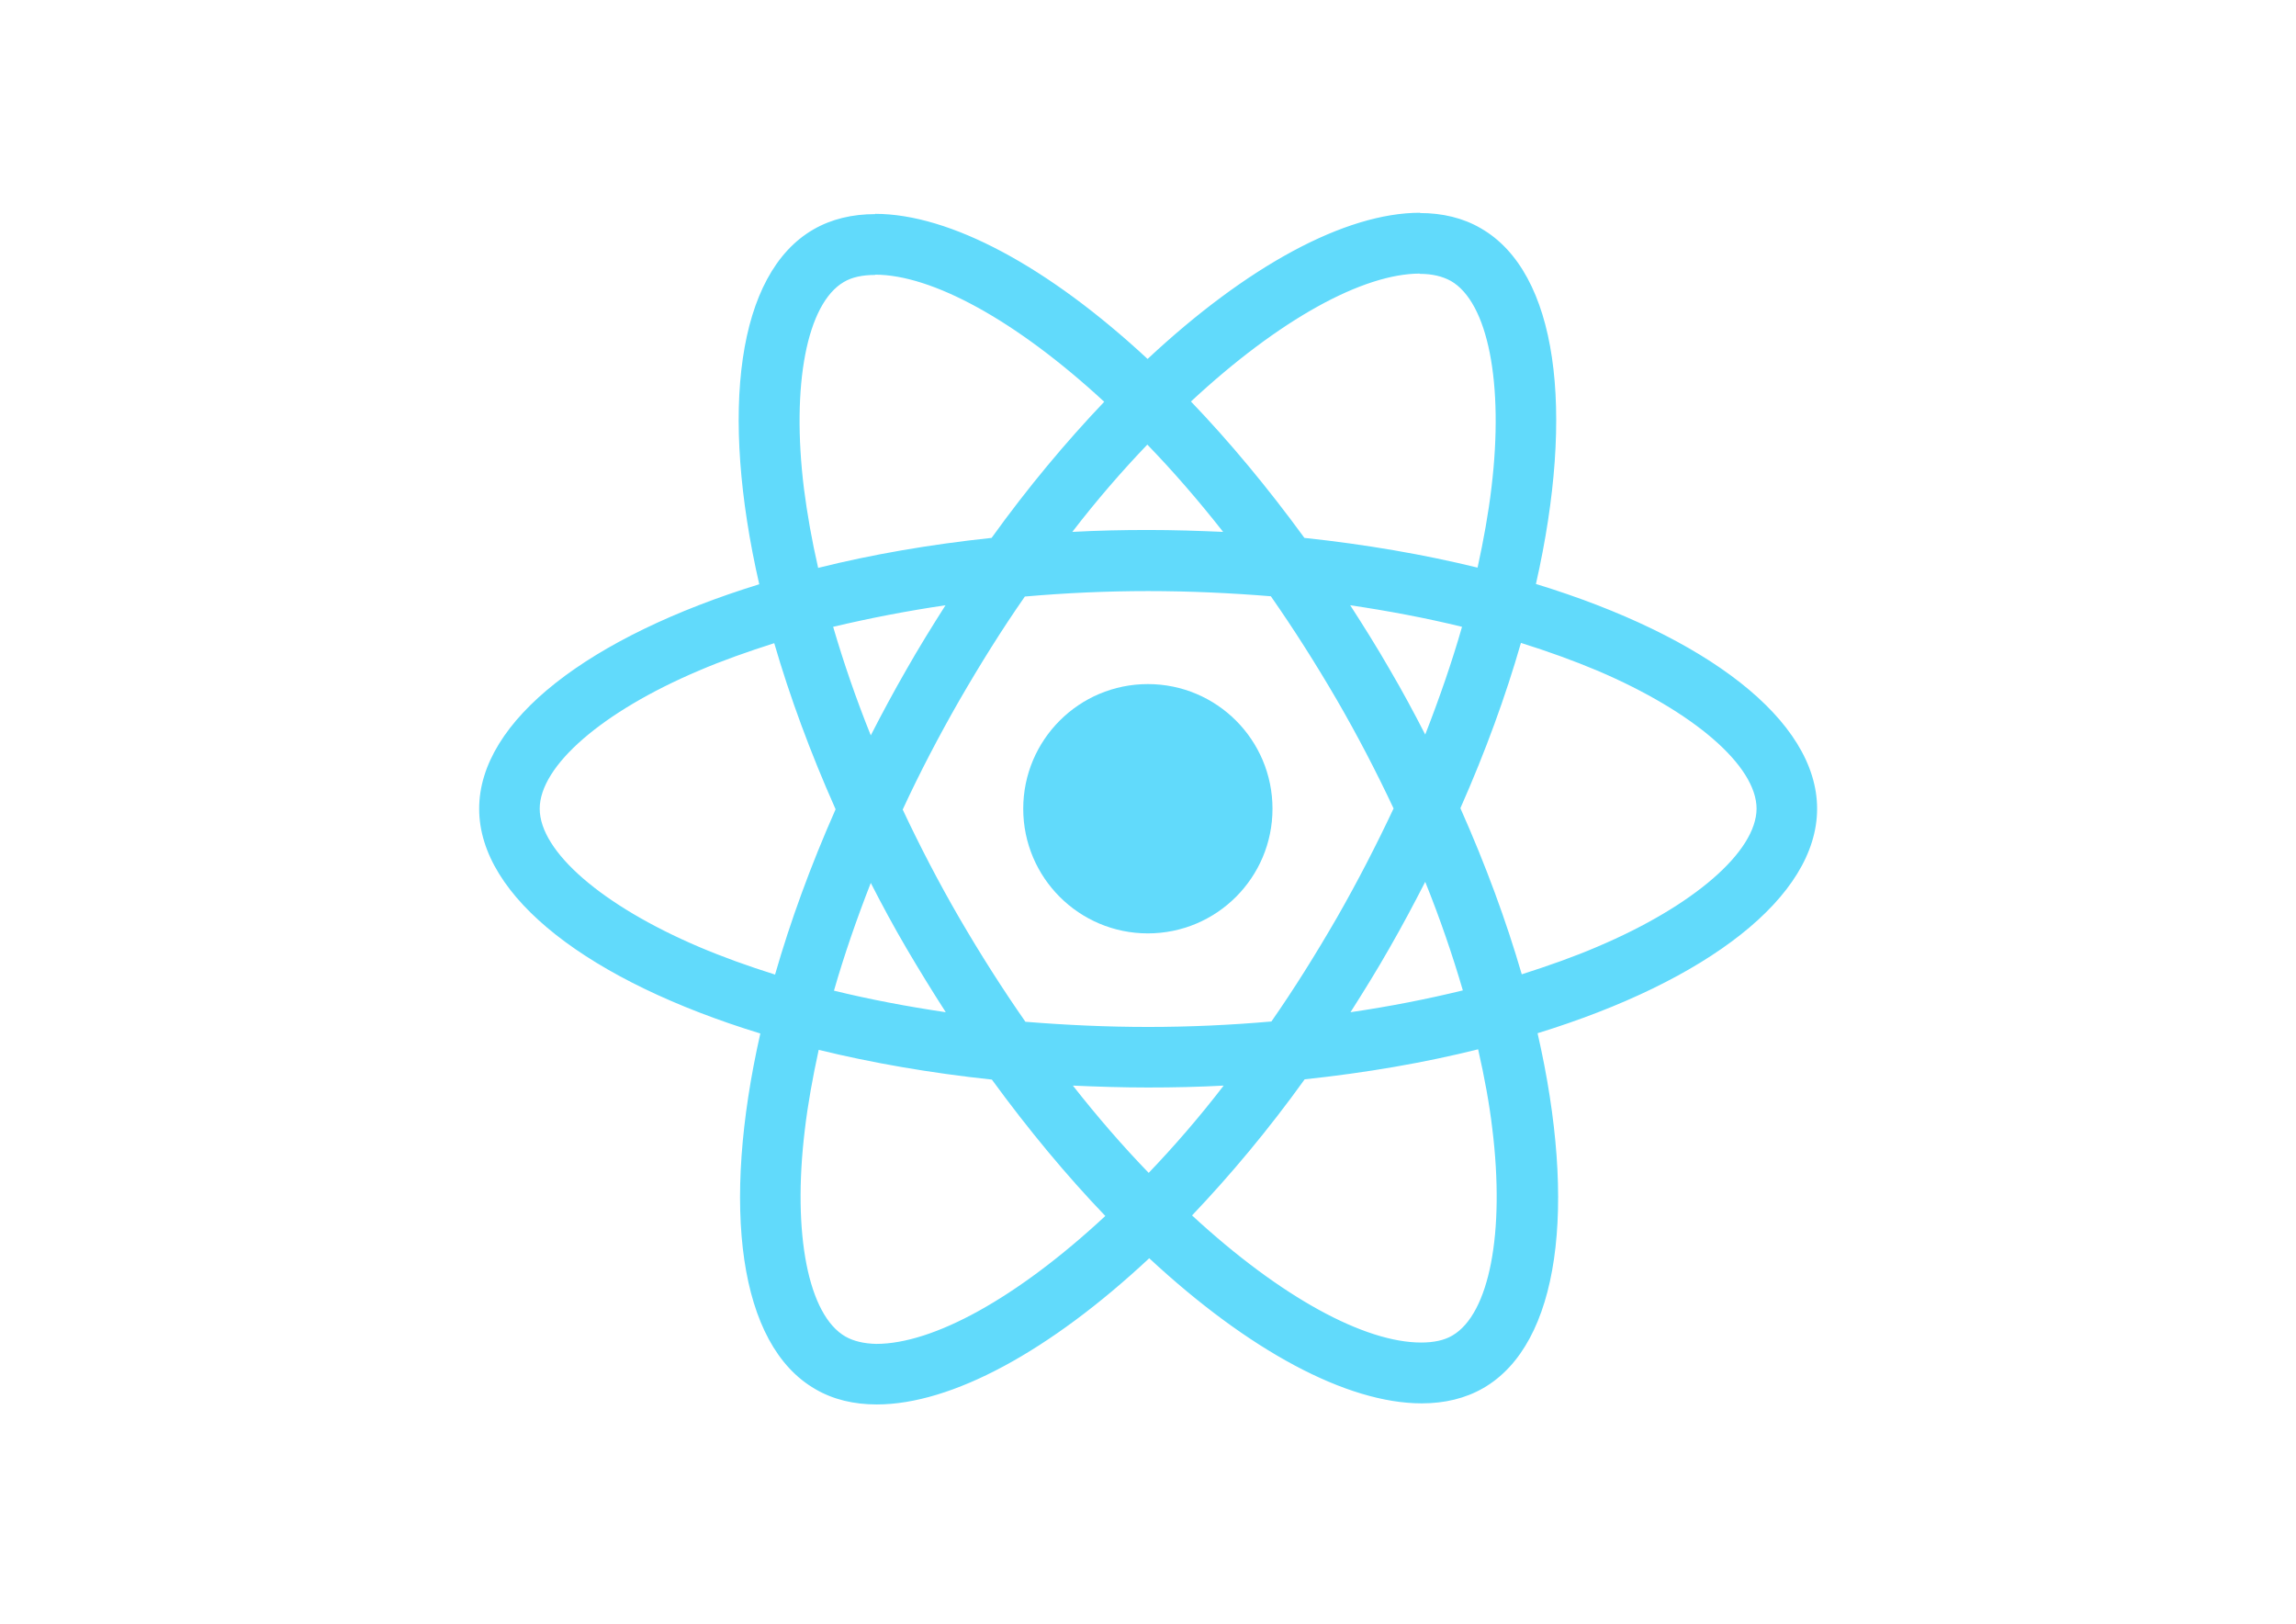
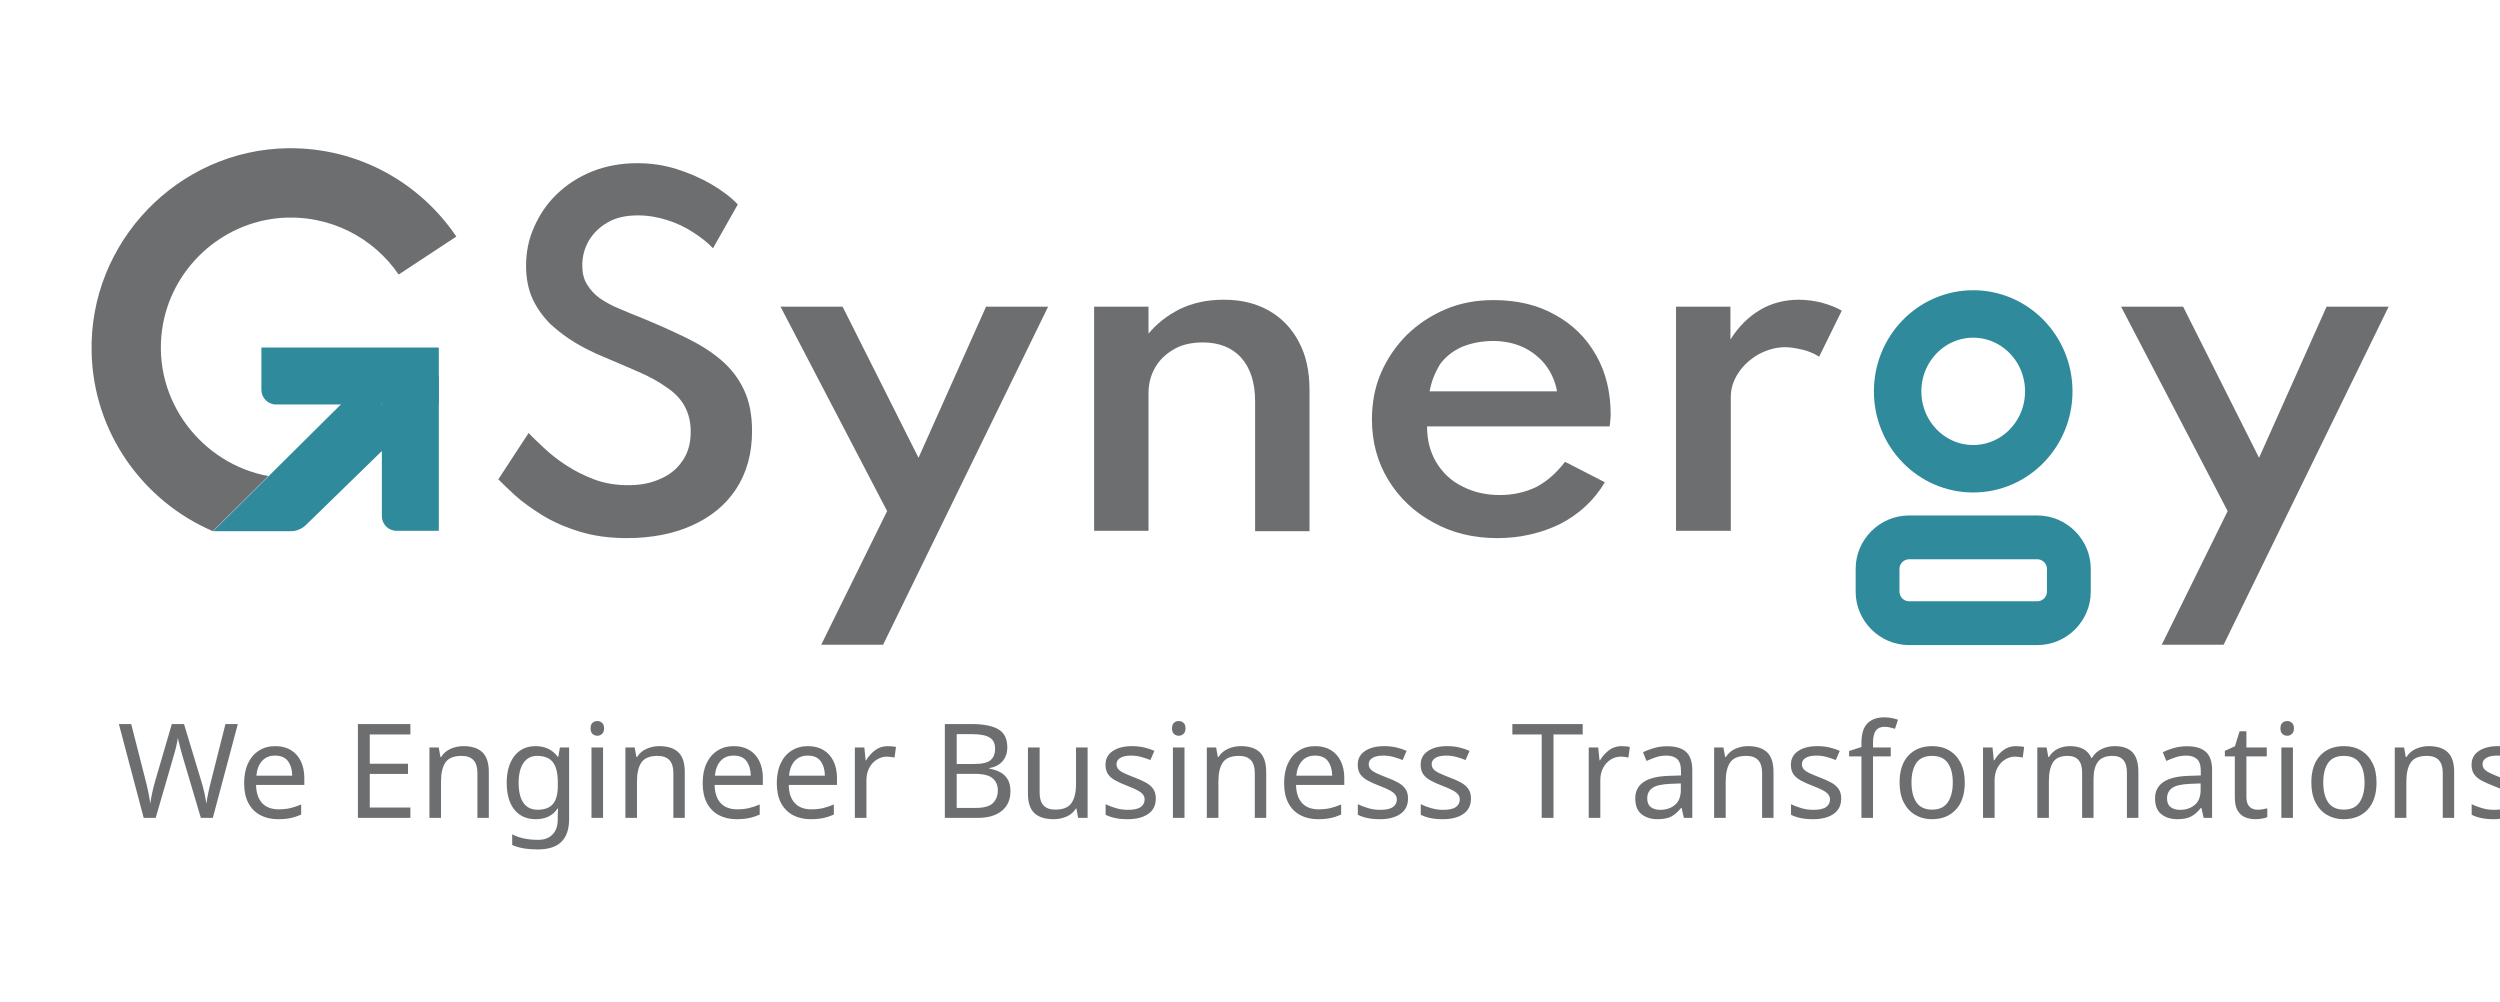
- <svg xmlns="http://www.w3.org/2000/svg" viewBox="0 0 841.9 595.3">
-   <g fill="#61DAFB">
-     <path d="M666.3 296.5c0-32.5-40.7-63.3-103.1-82.4 14.4-63.6 8-114.2-20.2-130.4-6.5-3.8-14.1-5.6-22.4-5.6v22.3c4.6 0 8.3.9 11.4 2.6 13.6 7.8 19.5 37.5 14.9 75.7-1.1 9.4-2.9 19.3-5.1 29.4-19.6-4.8-41-8.5-63.5-10.9-13.5-18.5-27.5-35.3-41.6-50 32.6-30.3 63.2-46.9 84-46.9V78c-27.5 0-63.5 19.6-99.9 53.6-36.4-33.8-72.4-53.2-99.9-53.2v22.3c20.7 0 51.4 16.5 84 46.6-14 14.7-28 31.4-41.3 49.9-22.6 2.4-44 6.1-63.6 11-2.3-10-4-19.7-5.2-29-4.7-38.2 1.1-67.9 14.6-75.8 3-1.8 6.9-2.6 11.5-2.6V78.5c-8.4 0-16 1.8-22.6 5.6-28.1 16.2-34.4 66.7-19.9 130.1-62.2 19.2-102.7 49.9-102.7 82.3 0 32.5 40.7 63.3 103.1 82.4-14.4 63.6-8 114.2 20.2 130.4 6.5 3.8 14.1 5.6 22.5 5.6 27.5 0 63.5-19.6 99.9-53.6 36.4 33.8 72.4 53.2 99.9 53.2 8.4 0 16-1.8 22.6-5.6 28.1-16.2 34.4-66.7 19.9-130.1 62-19.1 102.5-49.9 102.5-82.3zm-130.2-66.7c-3.7 12.9-8.3 26.2-13.5 39.5-4.1-8-8.4-16-13.1-24-4.6-8-9.5-15.8-14.4-23.4 14.2 2.1 27.9 4.7 41 7.9zm-45.8 106.5c-7.8 13.5-15.8 26.3-24.1 38.2-14.9 1.3-30 2-45.2 2-15.1 0-30.2-.7-45-1.9-8.3-11.9-16.4-24.6-24.2-38-7.6-13.1-14.5-26.4-20.8-39.8 6.2-13.4 13.2-26.8 20.7-39.9 7.8-13.5 15.8-26.3 24.1-38.2 14.9-1.3 30-2 45.2-2 15.1 0 30.2.7 45 1.9 8.3 11.9 16.4 24.6 24.2 38 7.6 13.1 14.5 26.4 20.8 39.8-6.3 13.4-13.2 26.8-20.7 39.9zm32.3-13c5.4 13.4 10 26.8 13.8 39.8-13.1 3.2-26.9 5.9-41.2 8 4.9-7.7 9.8-15.6 14.4-23.7 4.6-8 8.9-16.1 13-24.1zM421.2 430c-9.3-9.6-18.6-20.3-27.8-32 9 .4 18.2.7 27.5.7 9.4 0 18.7-.2 27.8-.7-9 11.7-18.3 22.4-27.5 32zm-74.4-58.9c-14.2-2.1-27.9-4.7-41-7.9 3.7-12.9 8.3-26.2 13.5-39.5 4.1 8 8.4 16 13.1 24 4.7 8 9.5 15.8 14.4 23.4zM420.7 163c9.3 9.6 18.6 20.3 27.8 32-9-.4-18.2-.7-27.5-.7-9.4 0-18.7.2-27.8.7 9-11.7 18.3-22.4 27.5-32zm-74 58.9c-4.9 7.7-9.8 15.6-14.4 23.7-4.6 8-8.9 16-13 24-5.4-13.4-10-26.8-13.8-39.8 13.1-3.1 26.9-5.8 41.2-7.9zm-90.5 125.2c-35.4-15.1-58.3-34.9-58.3-50.6 0-15.7 22.9-35.6 58.3-50.6 8.6-3.7 18-7 27.7-10.1 5.7 19.6 13.2 40 22.5 60.9-9.2 20.8-16.6 41.1-22.2 60.6-9.9-3.1-19.3-6.5-28-10.2zM310 490c-13.6-7.8-19.5-37.5-14.9-75.7 1.1-9.4 2.9-19.3 5.1-29.4 19.6 4.8 41 8.5 63.5 10.9 13.5 18.5 27.5 35.3 41.6 50-32.6 30.3-63.2 46.9-84 46.9-4.5-.1-8.3-1-11.3-2.7zm237.2-76.2c4.7 38.2-1.1 67.9-14.6 75.8-3 1.8-6.9 2.6-11.5 2.6-20.7 0-51.4-16.5-84-46.6 14-14.7 28-31.4 41.3-49.9 22.6-2.4 44-6.1 63.6-11 2.3 10.1 4.1 19.8 5.2 29.1zm38.5-66.7c-8.6 3.7-18 7-27.7 10.1-5.7-19.6-13.2-40-22.5-60.9 9.2-20.8 16.6-41.1 22.2-60.6 9.9 3.1 19.3 6.5 28.1 10.2 35.4 15.1 58.3 34.9 58.3 50.6-.1 15.7-23 35.6-58.4 50.6zM320.8 78.4z" />
-     <circle cx="420.9" cy="296.5" r="45.7" />
-     <path d="M520.5 78.1z" />
+ <svg xmlns="http://www.w3.org/2000/svg" version="1.1" id="GSynergy_Logo" x="0px" y="0px" viewBox="0 0 684.8 274.3" style="enable-background:new 0 0 684.8 274.3;" xml:space="preserve">
+   <style type="text/css">
+ 	.st0{display:none;}
+ 	.st1{display:inline;fill:#6D6E70;}
+ 	.st2{display:none;fill:#6D6E70;}
+ 	.st3{font-family:'Avenir-Light';}
+ 	.st4{font-size:22.5px;}
+ 	.st5{fill:#6D6E70;}
+ 	.st6{fill:#2F8A9C;}
+ 	.st7{fill:none;stroke:#2F8A9C;stroke-width:13;stroke-miterlimit:10;}
+ 	.st8{font-size:36px;}
+ </style>
+   <g id="Synergy_font">
+     <g id="Synergy_font_00000099659795681640443090000006373611806586270098_" class="st0">
+       <path class="st1" d="M171.7,147.4c-4.8,0-9.1-0.6-13-1.8c-3.9-1.2-7.3-2.7-10.2-4.5c-2.9-1.8-5.4-3.6-7.4-5.4    c-2-1.8-3.5-3.3-4.6-4.4l8.3-12.7c1.1,1.2,2.5,2.5,4.2,4.1c1.7,1.6,3.7,3.2,6,4.7c2.3,1.5,4.8,2.8,7.7,3.9c2.9,1.1,6,1.6,9.4,1.6    c3.2,0,6.1-0.5,8.7-1.6c2.6-1.1,4.6-2.7,6.1-4.9c1.5-2.1,2.3-4.8,2.3-8c0-2.8-0.6-5.1-1.7-7.1c-1.1-2-2.8-3.7-4.9-5.1    c-2.1-1.5-4.6-2.9-7.6-4.2s-6.2-2.7-9.8-4.2c-2.6-1.1-5.1-2.3-7.6-3.8c-2.5-1.5-4.7-3.2-6.8-5.1c-2-2-3.7-4.3-4.9-6.9    c-1.2-2.6-1.8-5.7-1.8-9.1c0-3.7,0.7-7.3,2.2-10.6c1.5-3.4,3.5-6.4,6.2-9c2.7-2.6,5.9-4.7,9.6-6.2c3.7-1.5,7.9-2.3,12.4-2.3    c3.7,0,7.3,0.5,10.8,1.6c3.5,1.1,6.7,2.5,9.6,4.2c2.9,1.7,5.3,3.5,7.2,5.5l-6.8,12c-1.5-1.6-3.3-3-5.5-4.4c-2.1-1.4-4.5-2.5-7-3.3    c-2.5-0.8-5.2-1.3-8-1.3c-3.3,0-6.1,0.6-8.3,1.9c-2.3,1.3-4,3-5.2,5c-1.2,2.1-1.8,4.3-1.8,6.8c0,2,0.4,3.8,1.3,5.2    c0.9,1.5,2,2.7,3.5,3.8c1.5,1,3.2,2,5.2,2.8c2,0.9,4.1,1.7,6.3,2.6c4.4,1.8,8.4,3.6,12.1,5.4c3.7,1.8,6.9,3.8,9.6,6.1    c2.7,2.3,4.8,5,6.3,8.2c1.5,3.2,2.2,6.9,2.2,11.3c0,6.2-1.5,11.5-4.4,15.9c-2.9,4.4-7,7.7-12.2,10.1    C184.4,146.2,178.5,147.4,171.7,147.4z" />
+       <path class="st1" d="M225.6,176.7l18.1-36.7l-29.2-56h17l20.8,41.4L270.8,84h17l-45.2,92.6H225.6z" />
+       <path class="st1" d="M300.4,145.5V84h14.9v7.4c2.2-2.7,5-4.9,8.5-6.7c3.5-1.7,7.5-2.6,12.1-2.6c4.8,0,8.9,1,12.5,3    c3.5,2,6.3,4.9,8.2,8.6c2,3.7,2.9,8.1,2.9,13.1v38.7h-14.9v-35.6c0-5.1-1.3-9.1-3.8-11.9c-2.5-2.8-6.1-4.2-10.5-4.2    c-3.1,0-5.8,0.6-8,1.9c-2.2,1.3-3.9,2.9-5.1,5c-1.2,2.1-1.8,4.4-1.8,7v37.7H300.4z" />
+       <path class="st1" d="M410.9,147.4c-6.6,0-12.4-1.4-17.6-4.3c-5.2-2.8-9.3-6.7-12.3-11.6c-3-4.9-4.5-10.5-4.5-16.6    c0-4.6,0.8-8.9,2.5-12.8c1.7-3.9,4.1-7.4,7.1-10.4c3.1-3,6.6-5.3,10.6-7c4-1.7,8.4-2.5,13.1-2.5c6.4,0,12,1.3,16.8,4    c4.8,2.6,8.6,6.3,11.3,11.1c2.7,4.7,4,10.2,4,16.4c0,0.5-0.1,1-0.1,1.4c0,0.4-0.1,1-0.2,1.7h-50c0,3.7,0.8,6.9,2.5,9.8    c1.7,2.8,4,5,7.1,6.6c3,1.6,6.5,2.4,10.4,2.4c3.7,0,7-0.8,9.9-2.2c2.9-1.5,5.5-3.8,7.9-6.9l10.9,5.6c-2.9,4.9-7,8.7-12.2,11.4    C423,146,417.2,147.4,410.9,147.4z M392.3,107.2h34.9c-0.5-2.8-1.6-5.2-3.2-7.3c-1.6-2-3.6-3.6-6.1-4.8c-2.4-1.1-5.2-1.7-8.2-1.7    c-3.2,0-6,0.6-8.5,1.6c-2.5,1.1-4.5,2.7-6,4.7C393.8,102,392.8,104.4,392.3,107.2z" />
+       <path class="st1" d="M460.1,145.5V84H475V93c2.2-3.5,4.9-6.2,8.1-8.1c3.2-1.9,6.8-2.8,10.7-2.8c2,0,4.1,0.3,6.2,0.8    c2.1,0.6,4,1.3,5.5,2.2l-6.2,12.6c-1.3-0.8-2.8-1.5-4.5-1.9c-1.7-0.4-3.4-0.7-4.8-0.7c-2.5,0-4.9,0.7-7.2,1.9    c-2.3,1.3-4.2,3-5.6,5.1c-1.4,2.1-2.1,4.3-2.1,6.7v36.6H460.1z" />
+       <path class="st1" d="M546.6,178.5c-8.1,0-14.9-1.5-20.4-4.6c-5.5-3-9.6-7.5-12.2-13.3l12.2-5.9c1.8,3.3,4.5,6,8.2,8    c3.7,2,7.7,3,12.2,3c3.9,0,7.3-0.8,10.4-2.3c3-1.6,5.4-3.8,7.1-6.6c1.7-2.9,2.6-6.2,2.6-10.1v-10.9c-2.7,3.7-6,6.6-10,8.7    c-4,2.1-8.3,3.1-13,3.1c-5.6,0-10.7-1.4-15.3-4.2c-4.6-2.8-8.3-6.6-11-11.5c-2.7-4.9-4.1-10.6-4.1-16.9c0-6.2,1.3-11.8,4-16.7    c2.7-4.9,6.3-8.8,10.9-11.6c4.6-2.8,9.9-4.3,15.8-4.3c4.7,0,9.1,1,13.1,3c4,2,7.2,4.8,9.6,8.3V84h14.9v63.1c0,6.3-1.3,11.8-4,16.5    c-2.6,4.7-6.6,8.3-11.7,10.9C560.7,177.2,554.3,178.5,546.6,178.5z M547.9,134.6c3.7,0,7-0.8,9.9-2.5c2.9-1.7,5.2-4,6.8-7    c1.6-3,2.4-6.4,2.4-10.2c0-3.9-0.8-7.3-2.5-10.3c-1.6-3-3.9-5.3-6.8-7c-2.9-1.7-6.1-2.6-9.8-2.6c-3.7,0-7,0.9-9.8,2.6    c-2.9,1.7-5.1,4.1-6.8,7.1c-1.7,3-2.5,6.4-2.5,10.3c0,3.8,0.8,7.2,2.4,10.2c1.6,3,3.9,5.3,6.8,7    C541,133.8,544.3,134.6,547.9,134.6z" />
+       <path class="st1" d="M605,176.7L623,140l-29.2-56h17l20.8,41.4L650.2,84h17L622,176.7H605z" />
+     </g>
  </g>
+   <text id="Tagline_Short" transform="matrix(1 0 0 1 225.1474 205.7938)" class="st2 st3 st4">We Engineer Business Transformations</text>
+   <g id="G">
+     <g>
+       <path class="st5" d="M76.9,59.7c13.4-1,25.4,5.4,32.3,15.5L125,64.8c-10-14.8-26.9-24.4-46.1-24.2c-30.2,0.4-54.6,25.8-53.8,56    c0.5,21.9,14.1,40.7,33.2,48.9l15.2-15.1c-18.1-3.3-31.8-20.6-29.1-40.1C46.7,73.8,60.4,61,76.9,59.7z" />
+     </g>
+     <g>
+       <path class="st6" d="M58.4,145.5h21.3c1.5,0,2.9-0.6,4-1.6l27-26.3l-11.5-12.6L58.4,145.5z" />
+       <path class="st6" d="M120.2,103v42.4h-11.6c-2.2,0-4-1.8-4-4V103H120.2z" />
+       <path class="st6" d="M120.2,110.8H75.6c-2.2,0-4-1.8-4-4V95.2h48.6V110.8z" />
+     </g>
+   </g>
+   <g id="Synergy_vector">
+     <path class="st5" d="M171.7,147.4c-4.8,0-9.1-0.6-13-1.8c-3.9-1.2-7.3-2.7-10.2-4.5c-2.9-1.8-5.4-3.6-7.4-5.4s-3.5-3.3-4.6-4.4   l8.3-12.7c1.1,1.2,2.5,2.5,4.2,4.1c1.7,1.6,3.7,3.2,6,4.7c2.3,1.5,4.8,2.8,7.7,3.9c2.9,1.1,6,1.6,9.4,1.6c3.2,0,6.1-0.5,8.7-1.7   c2.6-1.1,4.6-2.7,6.1-4.9c1.5-2.1,2.3-4.8,2.3-8c0-2.8-0.6-5.1-1.7-7.1c-1.1-2-2.8-3.7-4.9-5.1c-2.1-1.5-4.6-2.9-7.6-4.2   s-6.2-2.7-9.8-4.2c-2.6-1.1-5.1-2.3-7.6-3.8c-2.5-1.5-4.7-3.2-6.8-5.1c-2-2-3.7-4.3-4.9-6.9c-1.2-2.6-1.8-5.7-1.8-9.1   c0-3.7,0.7-7.3,2.2-10.6c1.5-3.4,3.5-6.4,6.2-9c2.7-2.6,5.9-4.7,9.6-6.2c3.7-1.5,7.9-2.3,12.4-2.3c3.7,0,7.3,0.5,10.8,1.6   c3.5,1.1,6.7,2.5,9.6,4.2c2.9,1.7,5.3,3.5,7.2,5.5l-6.8,12c-1.5-1.6-3.3-3-5.5-4.4c-2.1-1.4-4.5-2.5-7-3.3c-2.5-0.8-5.2-1.3-8-1.3   c-3.3,0-6.1,0.6-8.3,1.9c-2.3,1.3-4,3-5.2,5c-1.2,2.1-1.8,4.3-1.8,6.8c0,2,0.4,3.8,1.3,5.2c0.9,1.5,2,2.7,3.5,3.8   c1.5,1,3.2,2,5.2,2.8c2,0.9,4.1,1.7,6.3,2.6c4.4,1.8,8.4,3.6,12.1,5.4c3.7,1.8,6.9,3.8,9.6,6.1c2.7,2.3,4.8,5,6.3,8.2   c1.5,3.2,2.2,6.9,2.2,11.3c0,6.2-1.5,11.5-4.4,15.9c-2.9,4.4-7,7.7-12.2,10C184.5,146.2,178.5,147.4,171.7,147.4z" />
+     <path class="st5" d="M224.9,176.7L243,140l-29.2-56h17l20.8,41.4L270.1,84h17l-45.2,92.6H224.9z" />
+     <path class="st5" d="M299.7,145.5V84h14.9v7.4c2.2-2.7,5-4.9,8.5-6.7c3.5-1.7,7.5-2.6,12.1-2.6c4.8,0,8.9,1,12.4,3   c3.5,2,6.3,4.9,8.2,8.6c2,3.7,2.9,8.1,2.9,13.1v38.7h-14.9v-35.6c0-5.1-1.3-9.1-3.8-11.9c-2.5-2.8-6.1-4.2-10.5-4.2   c-3.1,0-5.8,0.6-8,1.9c-2.2,1.3-3.9,2.9-5.1,5c-1.2,2.1-1.8,4.4-1.8,7v37.7H299.7z" />
+     <path class="st5" d="M410.2,147.4c-6.6,0-12.4-1.4-17.6-4.3c-5.2-2.8-9.3-6.7-12.3-11.6c-3-4.9-4.5-10.5-4.5-16.6   c0-4.6,0.8-8.9,2.5-12.8c1.7-3.9,4.1-7.4,7.1-10.4c3.1-3,6.6-5.3,10.6-7c4-1.7,8.4-2.5,13.1-2.5c6.4,0,12,1.3,16.8,4   c4.8,2.6,8.6,6.3,11.3,11.1c2.7,4.7,4,10.2,4,16.4c0,0.5-0.1,1-0.1,1.4c0,0.4-0.1,1-0.2,1.7h-50c0,3.7,0.8,6.9,2.5,9.8   c1.7,2.8,4,5.1,7.1,6.6c3,1.6,6.5,2.4,10.4,2.4c3.7,0,7-0.8,9.9-2.2c2.9-1.5,5.5-3.8,7.9-6.9l10.9,5.6c-2.9,4.9-7,8.7-12.2,11.4   C422.3,146,416.5,147.4,410.2,147.4z M391.6,107.2h34.9c-0.5-2.8-1.6-5.2-3.2-7.3c-1.6-2-3.6-3.6-6.1-4.8c-2.4-1.1-5.2-1.7-8.2-1.7   c-3.2,0-6,0.6-8.5,1.6c-2.5,1.1-4.5,2.7-6,4.7C393.1,102,392.1,104.4,391.6,107.2z" />
+     <path class="st5" d="M459.1,145.5V84h14.9V93c2.2-3.5,4.9-6.2,8.1-8.1c3.2-1.9,6.8-2.8,10.7-2.8c2,0,4.1,0.3,6.2,0.8   c2.1,0.6,4,1.3,5.5,2.2l-6.2,12.6c-1.3-0.8-2.8-1.5-4.5-1.9c-1.7-0.4-3.4-0.7-4.8-0.7c-2.5,0-4.9,0.7-7.2,1.9   c-2.3,1.3-4.2,3-5.6,5.1c-1.4,2.1-2.1,4.3-2.1,6.7v36.6H459.1z" />
+     <path class="st5" d="M592.1,176.7l18.1-36.7L581,84h17l20.8,41.4L637.3,84h17l-45.2,92.6H592.1z" />
+   </g>
+   <g id="g">
+     <ellipse class="st7" cx="540.5" cy="107.2" rx="20.7" ry="21.2" />
+     <g>
+       <path class="st6" d="M558.1,153.2c1.4,0,2.6,1.2,2.6,2.6v6.3c0,1.4-1.2,2.6-2.6,2.6h-35.2c-1.4,0-2.6-1.2-2.6-2.6v-6.3    c0-1.4,1.2-2.6,2.6-2.6H558.1 M558.1,141.2h-35.2c-8,0-14.6,6.6-14.6,14.6v6.3c0,8,6.6,14.6,14.6,14.6h35.2    c8,0,14.6-6.6,14.6-14.6v-6.3C572.7,147.8,566.1,141.2,558.1,141.2L558.1,141.2z" />
+     </g>
+   </g>
+   <text id="Tagline_Long" transform="matrix(1 0 0 1 32.1274 224.036)" class="st5 st3 st8">We Engineer Business Transformations</text>
</svg>
